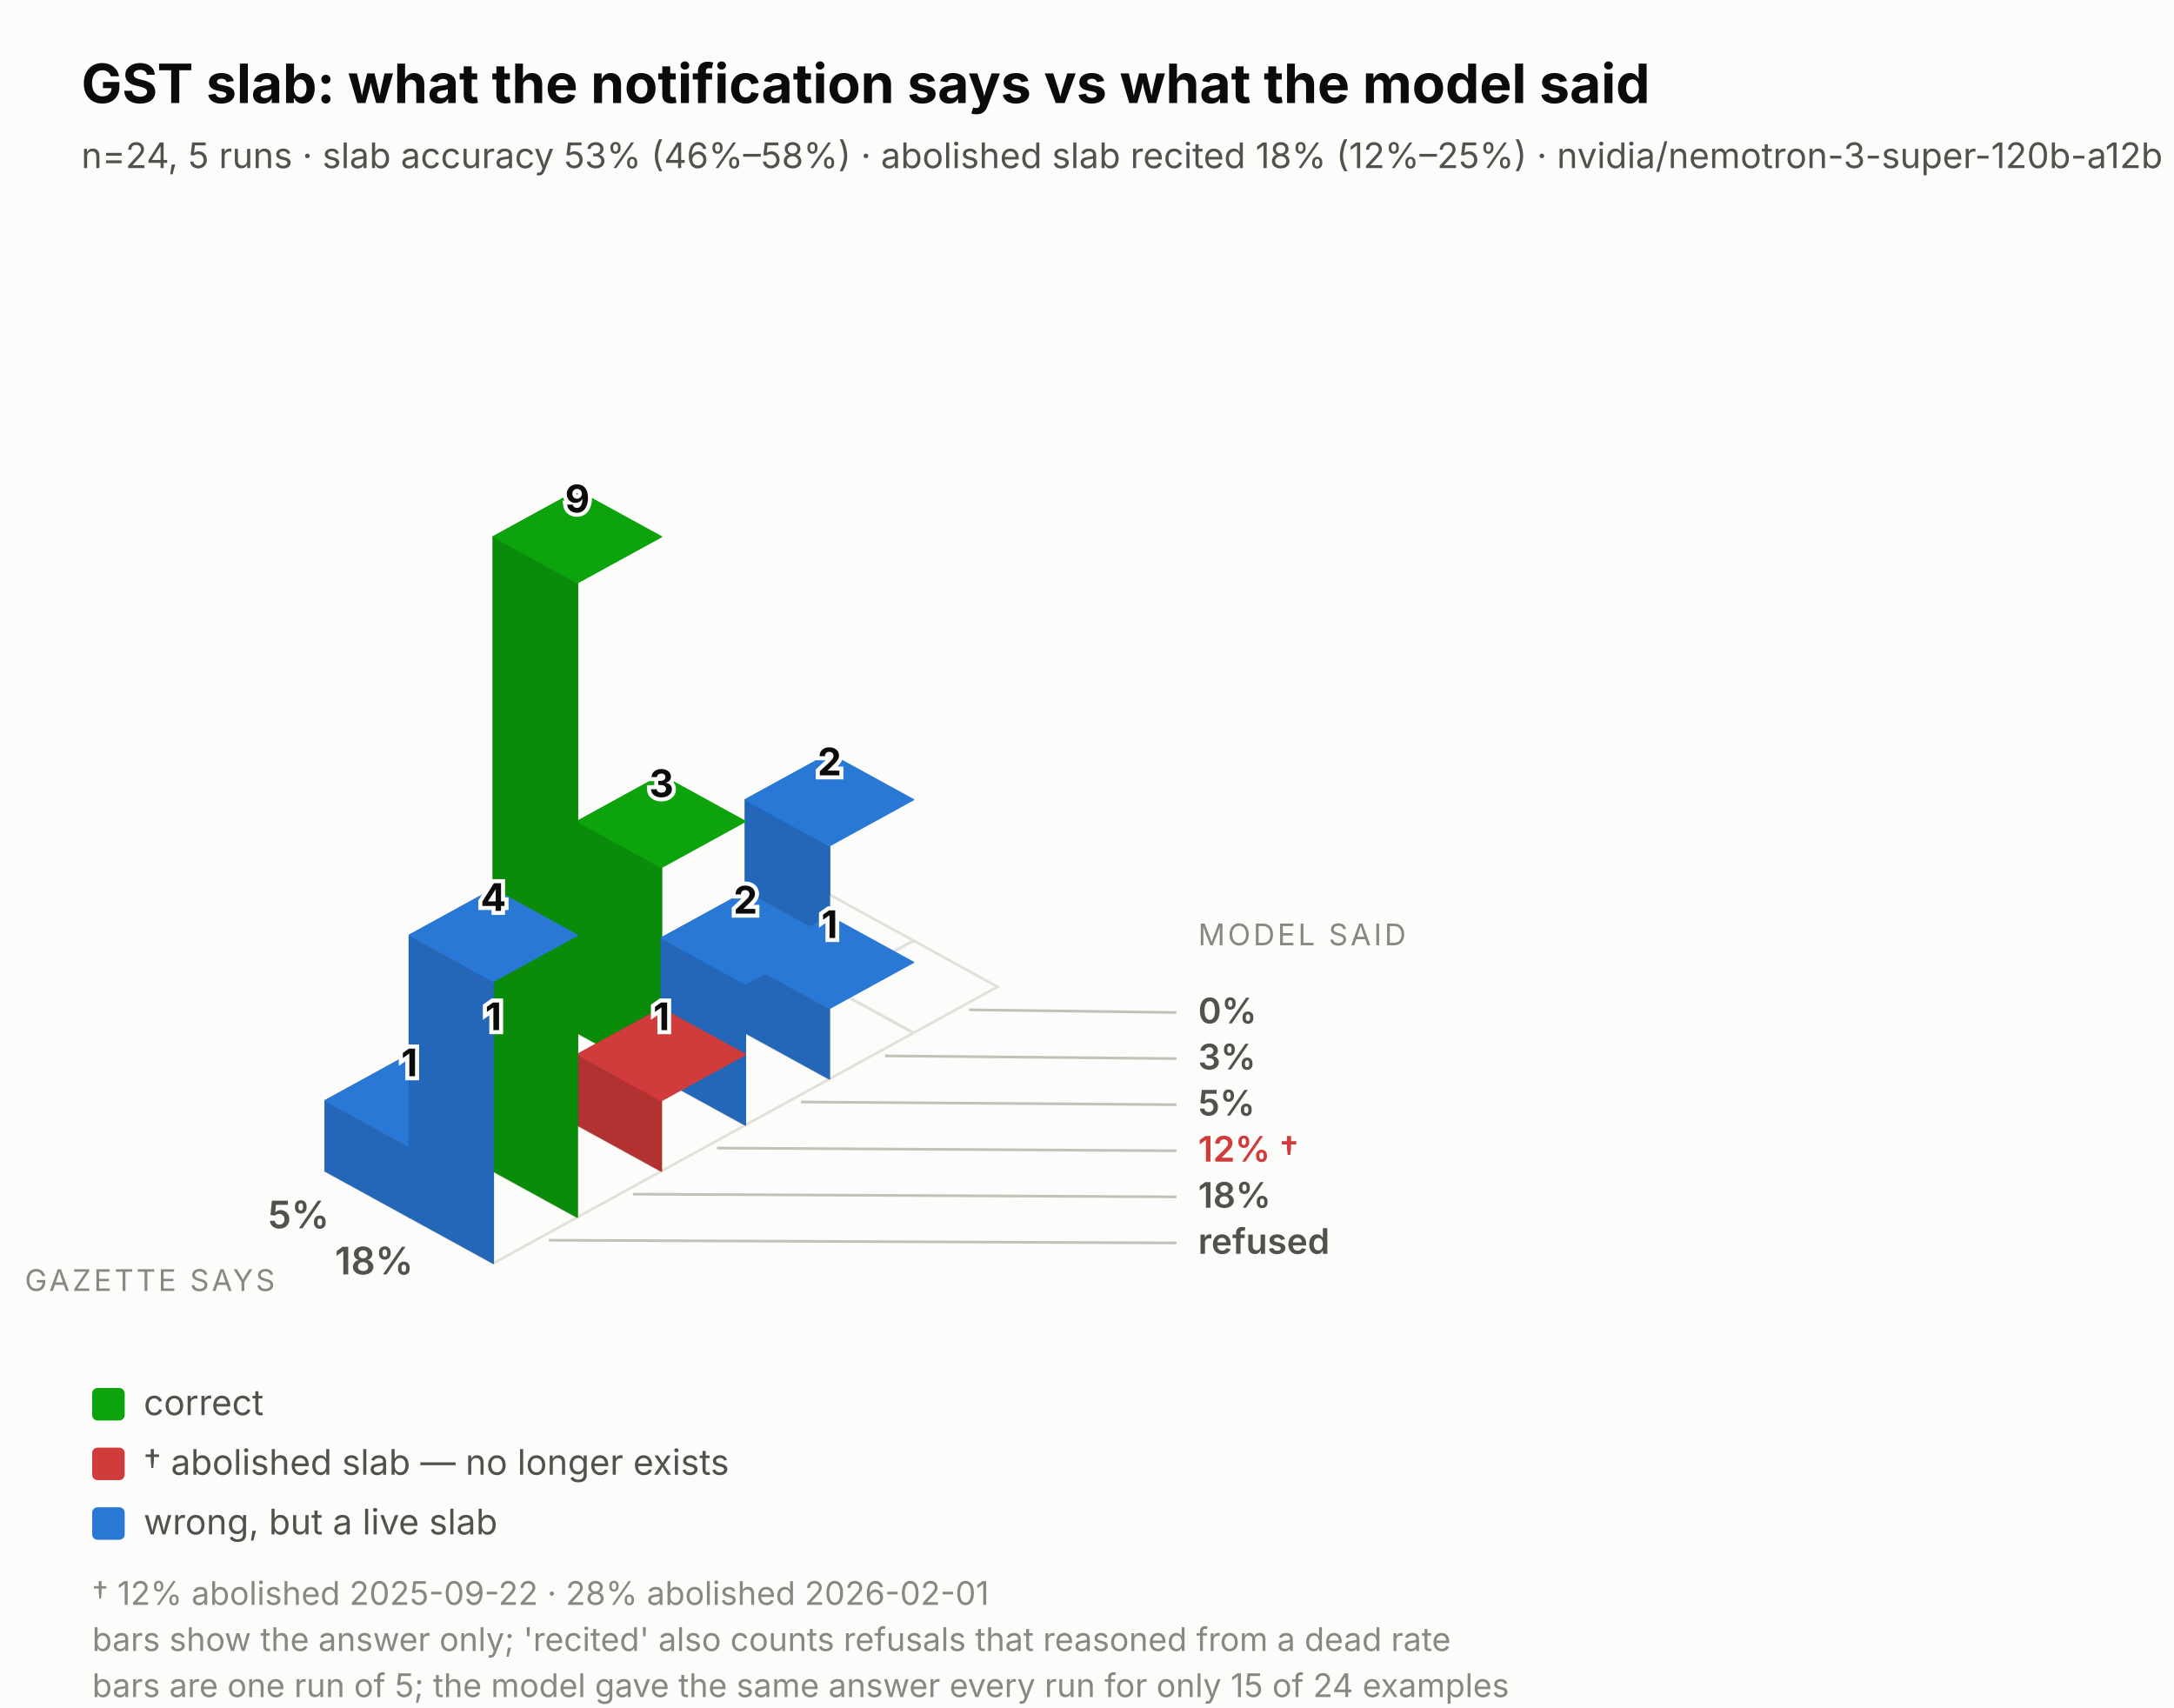
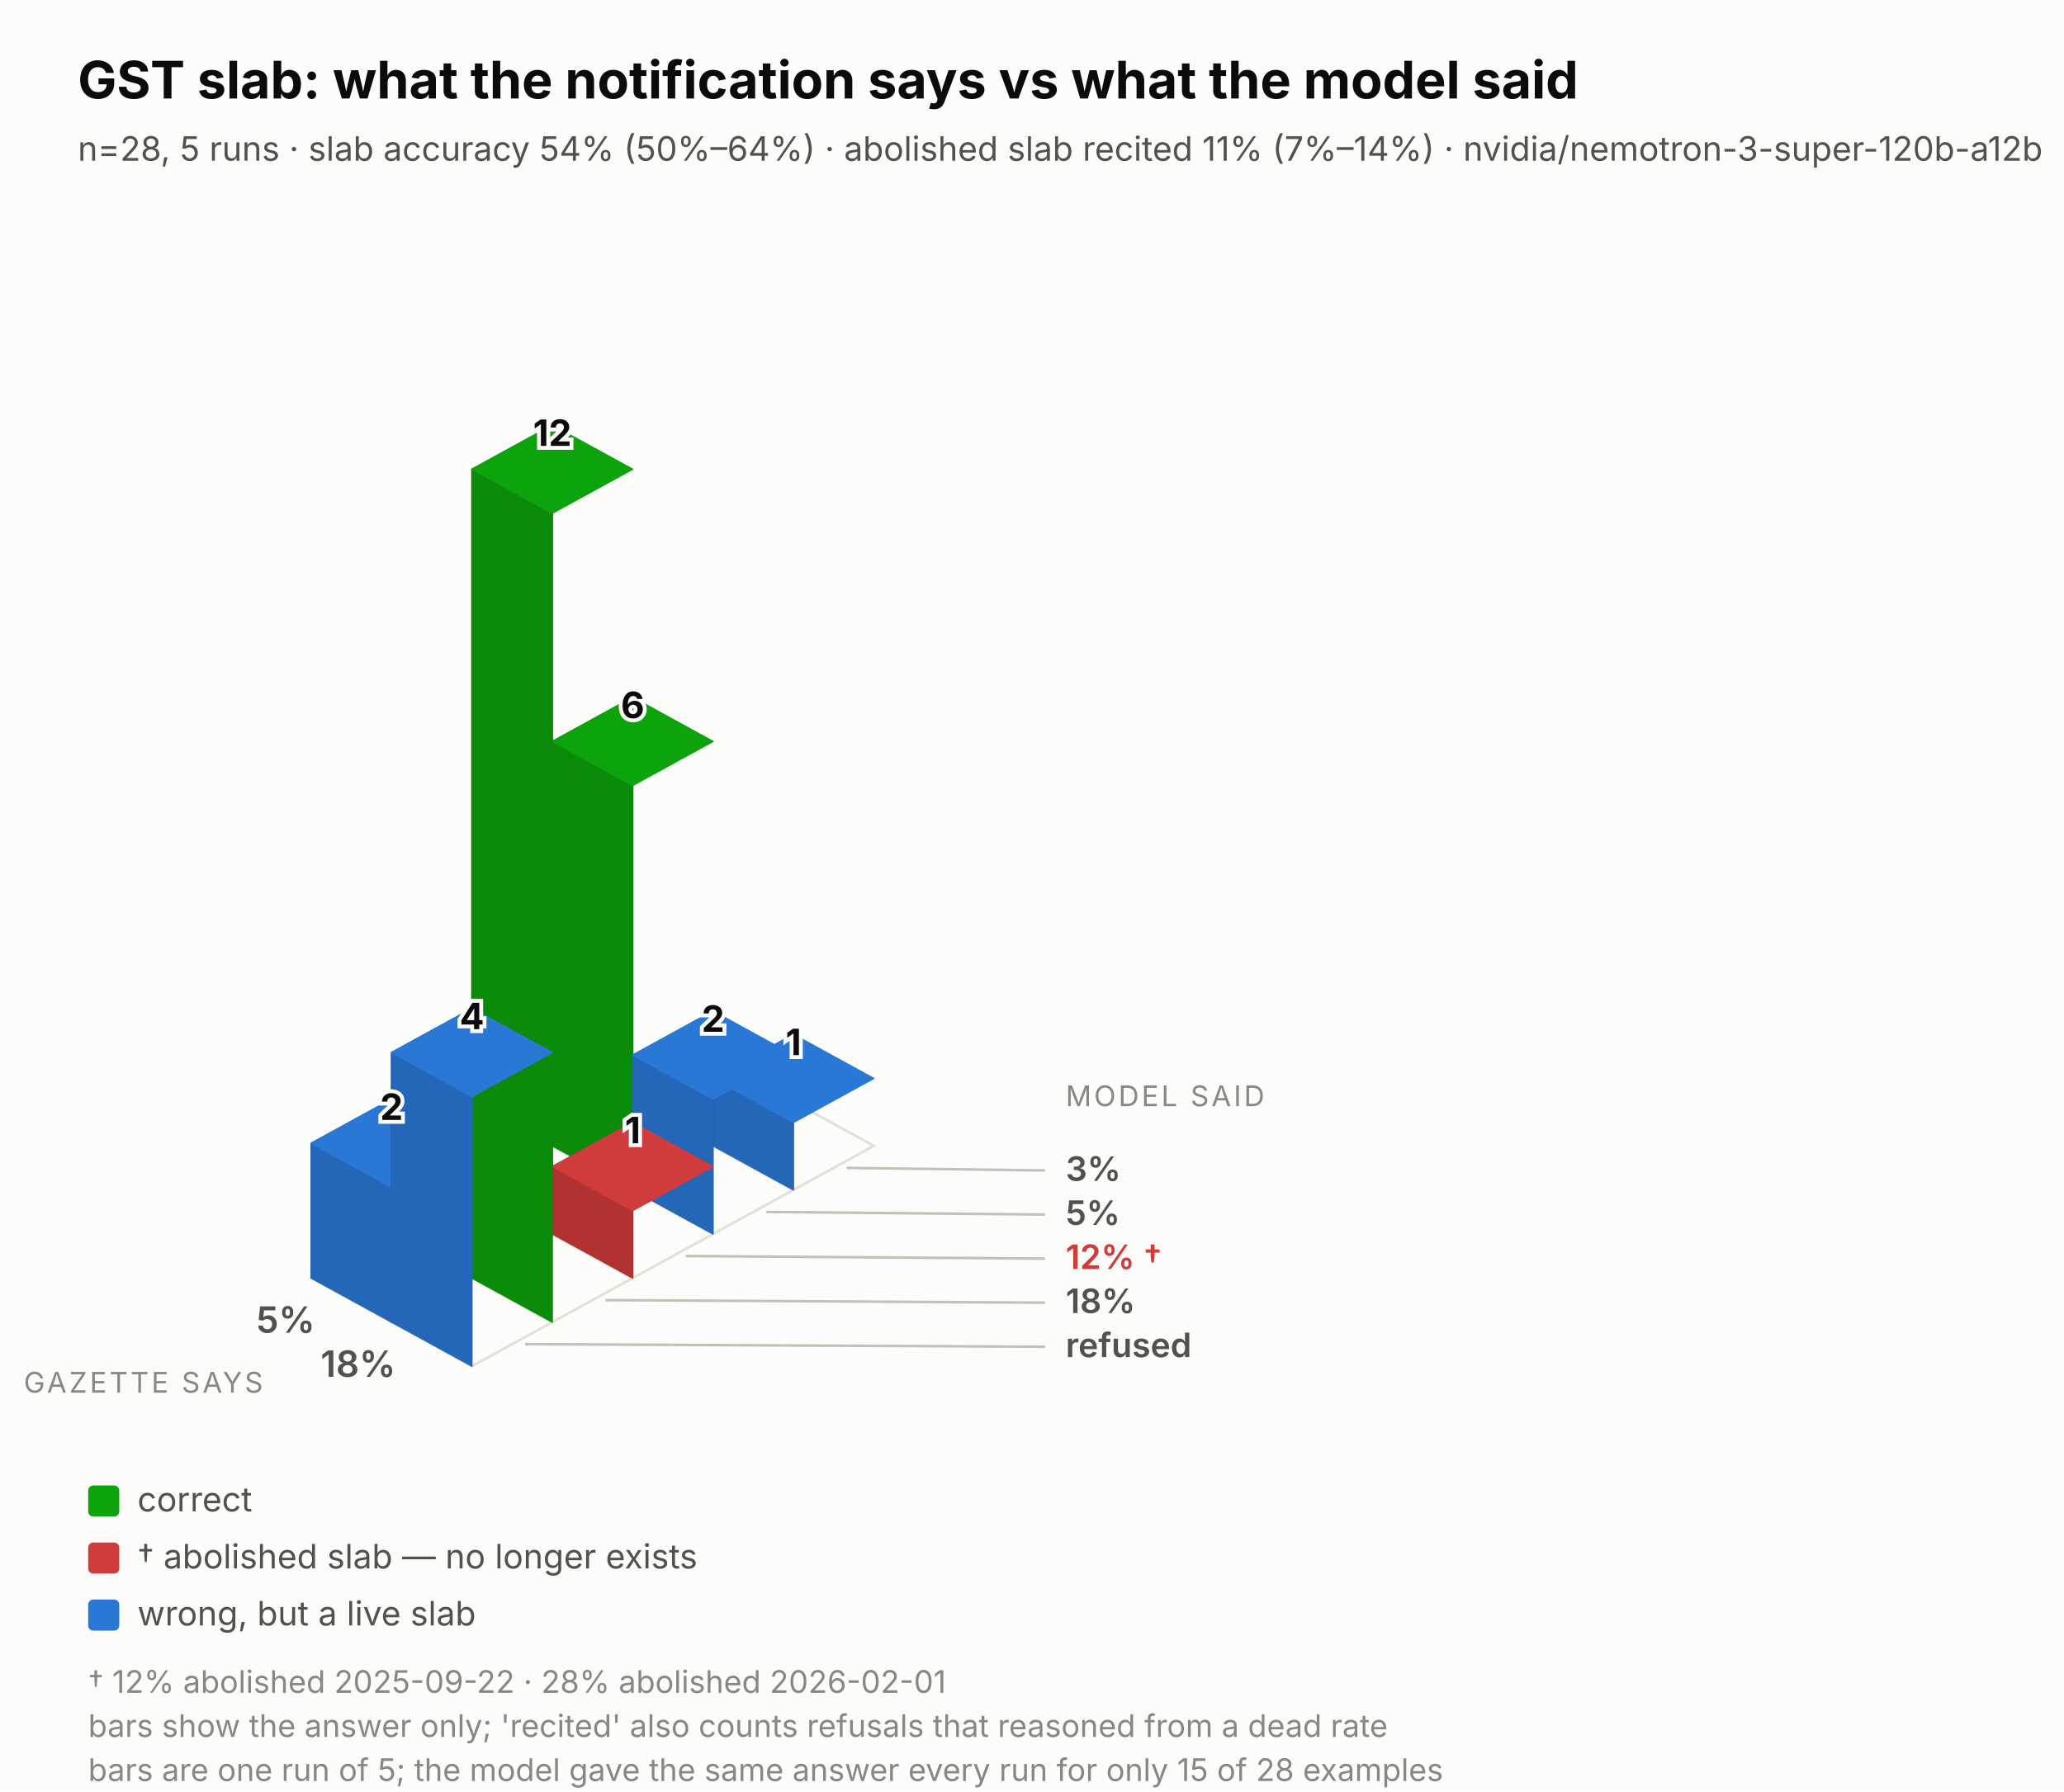
- <svg xmlns="http://www.w3.org/2000/svg" width="802" height="630" viewBox="0 0 802 630" font-family="system-ui,-apple-system,Segoe UI,sans-serif">
-   <rect width="802" height="630" fill="#fcfcfb" />
+ <svg xmlns="http://www.w3.org/2000/svg" width="796" height="691" viewBox="0 0 796 691" font-family="system-ui,-apple-system,Segoe UI,sans-serif">
+   <rect width="796" height="691" fill="#fcfcfb" />
  <text x="30" y="38" font-size="20" font-weight="700" fill="#0b0b0b">GST slab: what the notification says vs what the model said</text>
-   <text x="30" y="62" font-size="13" fill="#52514e">n=24, 5 runs · slab accuracy 53% (46%–58%) · abolished slab recited 18% (12%–25%) · nvidia/nemotron-3-super-120b-a12b</text>
-   <polygon points="306.0,330.0 337.0,347.0 306.0,364.0 275.0,347.0" fill="none" stroke="#e1e0d9" stroke-width="1" />
-   <polygon points="275.0,347.0 306.0,364.0 275.0,381.0 244.0,364.0" fill="none" stroke="#e1e0d9" stroke-width="1" />
-   <polygon points="244.0,364.0 275.0,381.0 244.0,398.0 213.0,381.0" fill="none" stroke="#e1e0d9" stroke-width="1" />
-   <polygon points="213.0,381.0 244.0,398.0 213.0,415.0 182.0,398.0" fill="none" stroke="#e1e0d9" stroke-width="1" />
-   <polygon points="182.0,398.0 213.0,415.0 182.0,432.0 151.0,415.0" fill="none" stroke="#e1e0d9" stroke-width="1" />
-   <polygon points="151.0,415.0 182.0,432.0 151.0,449.0 120.0,432.0" fill="none" stroke="#e1e0d9" stroke-width="1" />
-   <polygon points="337.0,347.0 368.0,364.0 337.0,381.0 306.0,364.0" fill="none" stroke="#e1e0d9" stroke-width="1" />
-   <polygon points="306.0,364.0 337.0,381.0 306.0,398.0 275.0,381.0" fill="none" stroke="#e1e0d9" stroke-width="1" />
-   <polygon points="275.0,381.0 306.0,398.0 275.0,415.0 244.0,398.0" fill="none" stroke="#e1e0d9" stroke-width="1" />
-   <polygon points="244.0,398.0 275.0,415.0 244.0,432.0 213.0,415.0" fill="none" stroke="#e1e0d9" stroke-width="1" />
-   <polygon points="213.0,415.0 244.0,432.0 213.0,449.0 182.0,432.0" fill="none" stroke="#e1e0d9" stroke-width="1" />
-   <polygon points="182.0,432.0 213.0,449.0 182.0,466.0 151.0,449.0" fill="none" stroke="#e1e0d9" stroke-width="1" />
-   <polygon points="306.0,278.0 275.0,295.0 275.0,347.0 306.0,330.0" fill="#1e569a" stroke="#1e569a" stroke-width="0.5" stroke-linejoin="round" />
-   <polygon points="275.0,295.0 306.0,312.0 306.0,364.0 275.0,347.0" fill="#2467b8" stroke="#2467b8" stroke-width="0.5" stroke-linejoin="round" />
-   <polygon points="306.0,278.0 337.0,295.0 306.0,312.0 275.0,295.0" fill="#2a78d6" stroke="#2a78d6" stroke-width="0.5" stroke-linejoin="round" />
-   <polygon points="244.0,286.0 213.0,303.0 213.0,381.0 244.0,364.0" fill="#087508" stroke="#087508" stroke-width="0.5" stroke-linejoin="round" />
-   <polygon points="213.0,303.0 244.0,320.0 244.0,398.0 213.0,381.0" fill="#0a8c0a" stroke="#0a8c0a" stroke-width="0.5" stroke-linejoin="round" />
-   <polygon points="244.0,286.0 275.0,303.0 244.0,320.0 213.0,303.0" fill="#0ca30c" stroke="#0ca30c" stroke-width="0.5" stroke-linejoin="round" />
-   <polygon points="306.0,338.0 275.0,355.0 275.0,381.0 306.0,364.0" fill="#1e569a" stroke="#1e569a" stroke-width="0.5" stroke-linejoin="round" />
-   <polygon points="275.0,355.0 306.0,372.0 306.0,398.0 275.0,381.0" fill="#2467b8" stroke="#2467b8" stroke-width="0.5" stroke-linejoin="round" />
-   <polygon points="306.0,338.0 337.0,355.0 306.0,372.0 275.0,355.0" fill="#2a78d6" stroke="#2a78d6" stroke-width="0.5" stroke-linejoin="round" />
-   <polygon points="275.0,329.0 244.0,346.0 244.0,398.0 275.0,381.0" fill="#1e569a" stroke="#1e569a" stroke-width="0.5" stroke-linejoin="round" />
-   <polygon points="244.0,346.0 275.0,363.0 275.0,415.0 244.0,398.0" fill="#2467b8" stroke="#2467b8" stroke-width="0.5" stroke-linejoin="round" />
-   <polygon points="275.0,329.0 306.0,346.0 275.0,363.0 244.0,346.0" fill="#2a78d6" stroke="#2a78d6" stroke-width="0.5" stroke-linejoin="round" />
-   <polygon points="182.0,372.0 151.0,389.0 151.0,415.0 182.0,398.0" fill="#1e569a" stroke="#1e569a" stroke-width="0.5" stroke-linejoin="round" />
-   <polygon points="151.0,389.0 182.0,406.0 182.0,432.0 151.0,415.0" fill="#2467b8" stroke="#2467b8" stroke-width="0.5" stroke-linejoin="round" />
-   <polygon points="182.0,372.0 213.0,389.0 182.0,406.0 151.0,389.0" fill="#2a78d6" stroke="#2a78d6" stroke-width="0.5" stroke-linejoin="round" />
-   <polygon points="244.0,372.0 213.0,389.0 213.0,415.0 244.0,398.0" fill="#952a2a" stroke="#952a2a" stroke-width="0.5" stroke-linejoin="round" />
-   <polygon points="213.0,389.0 244.0,406.0 244.0,432.0 213.0,415.0" fill="#b23232" stroke="#b23232" stroke-width="0.5" stroke-linejoin="round" />
-   <polygon points="244.0,372.0 275.0,389.0 244.0,406.0 213.0,389.0" fill="#d03b3b" stroke="#d03b3b" stroke-width="0.5" stroke-linejoin="round" />
-   <polygon points="151.0,389.0 120.0,406.0 120.0,432.0 151.0,415.0" fill="#1e569a" stroke="#1e569a" stroke-width="0.5" stroke-linejoin="round" />
-   <polygon points="120.0,406.0 151.0,423.0 151.0,449.0 120.0,432.0" fill="#2467b8" stroke="#2467b8" stroke-width="0.5" stroke-linejoin="round" />
-   <polygon points="151.0,389.0 182.0,406.0 151.0,423.0 120.0,406.0" fill="#2a78d6" stroke="#2a78d6" stroke-width="0.5" stroke-linejoin="round" />
-   <polygon points="213.0,181.0 182.0,198.0 182.0,432.0 213.0,415.0" fill="#087508" stroke="#087508" stroke-width="0.5" stroke-linejoin="round" />
-   <polygon points="182.0,198.0 213.0,215.0 213.0,449.0 182.0,432.0" fill="#0a8c0a" stroke="#0a8c0a" stroke-width="0.5" stroke-linejoin="round" />
-   <polygon points="213.0,181.0 244.0,198.0 213.0,215.0 182.0,198.0" fill="#0ca30c" stroke="#0ca30c" stroke-width="0.5" stroke-linejoin="round" />
-   <polygon points="182.0,328.0 151.0,345.0 151.0,449.0 182.0,432.0" fill="#1e569a" stroke="#1e569a" stroke-width="0.5" stroke-linejoin="round" />
-   <polygon points="151.0,345.0 182.0,362.0 182.0,466.0 151.0,449.0" fill="#2467b8" stroke="#2467b8" stroke-width="0.5" stroke-linejoin="round" />
-   <polygon points="182.0,328.0 213.0,345.0 182.0,362.0 151.0,345.0" fill="#2a78d6" stroke="#2a78d6" stroke-width="0.5" stroke-linejoin="round" />
-   <text x="121.5" y="453.1" text-anchor="end" font-size="14" font-weight="600" fill="#52514e">5%</text>
-   <text x="152.5" y="470.1" text-anchor="end" font-size="14" font-weight="600" fill="#52514e">18%</text>
-   <path d="M357.5,372.5 L434.0,373.5" stroke="#c3c2b7" stroke-width="1" fill="none" />
-   <text x="442.0" y="377.5" text-anchor="start" font-size="13" font-weight="600" fill="#52514e">0%</text>
-   <path d="M326.5,389.5 L434.0,390.5" stroke="#c3c2b7" stroke-width="1" fill="none" />
-   <text x="442.0" y="394.5" text-anchor="start" font-size="13" font-weight="600" fill="#52514e">3%</text>
-   <path d="M295.5,406.5 L434.0,407.5" stroke="#c3c2b7" stroke-width="1" fill="none" />
-   <text x="442.0" y="411.5" text-anchor="start" font-size="13" font-weight="600" fill="#52514e">5%</text>
-   <path d="M264.5,423.5 L434.0,424.5" stroke="#c3c2b7" stroke-width="1" fill="none" />
-   <text x="442.0" y="428.5" text-anchor="start" font-size="13" font-weight="600" fill="#d03b3b">12% †</text>
-   <path d="M233.5,440.5 L434.0,441.5" stroke="#c3c2b7" stroke-width="1" fill="none" />
-   <text x="442.0" y="445.5" text-anchor="start" font-size="13" font-weight="600" fill="#52514e">18%</text>
-   <path d="M202.5,457.5 L434.0,458.5" stroke="#c3c2b7" stroke-width="1" fill="none" />
-   <text x="442.0" y="462.5" text-anchor="start" font-size="13" font-weight="600" fill="#52514e">refused</text>
-   <text x="101.4" y="476.2" text-anchor="end" font-size="11" letter-spacing="0.09em" fill="#898781">GAZETTE SAYS</text>
-   <text x="442.0" y="348.7" text-anchor="start" font-size="11" letter-spacing="0.09em" fill="#898781">MODEL SAID</text>
-   <text x="306.0" y="286.0" text-anchor="middle" font-size="14" font-weight="700" fill="#0b0b0b" stroke="#fcfcfb" stroke-width="3" paint-order="stroke">2</text>
-   <text x="244.0" y="294.0" text-anchor="middle" font-size="14" font-weight="700" fill="#0b0b0b" stroke="#fcfcfb" stroke-width="3" paint-order="stroke">3</text>
-   <text x="306.0" y="346.0" text-anchor="middle" font-size="14" font-weight="700" fill="#0b0b0b" stroke="#fcfcfb" stroke-width="3" paint-order="stroke">1</text>
-   <text x="275.0" y="337.0" text-anchor="middle" font-size="14" font-weight="700" fill="#0b0b0b" stroke="#fcfcfb" stroke-width="3" paint-order="stroke">2</text>
-   <text x="182.0" y="380.0" text-anchor="middle" font-size="14" font-weight="700" fill="#0b0b0b" stroke="#fcfcfb" stroke-width="3" paint-order="stroke">1</text>
-   <text x="244.0" y="380.0" text-anchor="middle" font-size="14" font-weight="700" fill="#0b0b0b" stroke="#fcfcfb" stroke-width="3" paint-order="stroke">1</text>
-   <text x="151.0" y="397.0" text-anchor="middle" font-size="14" font-weight="700" fill="#0b0b0b" stroke="#fcfcfb" stroke-width="3" paint-order="stroke">1</text>
-   <text x="213.0" y="189.0" text-anchor="middle" font-size="14" font-weight="700" fill="#0b0b0b" stroke="#fcfcfb" stroke-width="3" paint-order="stroke">9</text>
-   <text x="182.0" y="336.0" text-anchor="middle" font-size="14" font-weight="700" fill="#0b0b0b" stroke="#fcfcfb" stroke-width="3" paint-order="stroke">4</text>
-   <rect x="34" y="512" width="12" height="12" rx="2" fill="#0ca30c" />
-   <text x="53" y="522" font-size="13" fill="#52514e">correct</text>
-   <rect x="34" y="534" width="12" height="12" rx="2" fill="#d03b3b" />
-   <text x="53" y="544" font-size="13" fill="#52514e">† abolished slab — no longer exists</text>
-   <rect x="34" y="556" width="12" height="12" rx="2" fill="#2a78d6" />
-   <text x="53" y="566" font-size="13" fill="#52514e">wrong, but a live slab</text>
-   <text x="34" y="592" font-size="12" fill="#898781">† 12% abolished 2025-09-22 · 28% abolished 2026-02-01</text>
-   <text x="34" y="609" font-size="12" fill="#898781">bars show the answer only; 'recited' also counts refusals that reasoned from a dead rate</text>
-   <text x="34" y="626" font-size="12" fill="#898781">bars are one run of 5; the model gave the same answer every run for only 15 of 24 examples</text>
+   <text x="30" y="62" font-size="13" fill="#52514e">n=28, 5 runs · slab accuracy 54% (50%–64%) · abolished slab recited 11% (7%–14%) · nvidia/nemotron-3-super-120b-a12b</text>
+   <polygon points="275.0,408.0 306.0,425.0 275.0,442.0 244.0,425.0" fill="none" stroke="#e1e0d9" stroke-width="1" />
+   <polygon points="244.0,425.0 275.0,442.0 244.0,459.0 213.0,442.0" fill="none" stroke="#e1e0d9" stroke-width="1" />
+   <polygon points="213.0,442.0 244.0,459.0 213.0,476.0 182.0,459.0" fill="none" stroke="#e1e0d9" stroke-width="1" />
+   <polygon points="182.0,459.0 213.0,476.0 182.0,493.0 151.0,476.0" fill="none" stroke="#e1e0d9" stroke-width="1" />
+   <polygon points="151.0,476.0 182.0,493.0 151.0,510.0 120.0,493.0" fill="none" stroke="#e1e0d9" stroke-width="1" />
+   <polygon points="306.0,425.0 337.0,442.0 306.0,459.0 275.0,442.0" fill="none" stroke="#e1e0d9" stroke-width="1" />
+   <polygon points="275.0,442.0 306.0,459.0 275.0,476.0 244.0,459.0" fill="none" stroke="#e1e0d9" stroke-width="1" />
+   <polygon points="244.0,459.0 275.0,476.0 244.0,493.0 213.0,476.0" fill="none" stroke="#e1e0d9" stroke-width="1" />
+   <polygon points="213.0,476.0 244.0,493.0 213.0,510.0 182.0,493.0" fill="none" stroke="#e1e0d9" stroke-width="1" />
+   <polygon points="182.0,493.0 213.0,510.0 182.0,527.0 151.0,510.0" fill="none" stroke="#e1e0d9" stroke-width="1" />
+   <polygon points="244.0,269.0 213.0,286.0 213.0,442.0 244.0,425.0" fill="#087508" stroke="#087508" stroke-width="0.5" stroke-linejoin="round" />
+   <polygon points="213.0,286.0 244.0,303.0 244.0,459.0 213.0,442.0" fill="#0a8c0a" stroke="#0a8c0a" stroke-width="0.5" stroke-linejoin="round" />
+   <polygon points="244.0,269.0 275.0,286.0 244.0,303.0 213.0,286.0" fill="#0ca30c" stroke="#0ca30c" stroke-width="0.5" stroke-linejoin="round" />
+   <polygon points="306.0,399.0 275.0,416.0 275.0,442.0 306.0,425.0" fill="#1e569a" stroke="#1e569a" stroke-width="0.5" stroke-linejoin="round" />
+   <polygon points="275.0,416.0 306.0,433.0 306.0,459.0 275.0,442.0" fill="#2467b8" stroke="#2467b8" stroke-width="0.5" stroke-linejoin="round" />
+   <polygon points="306.0,399.0 337.0,416.0 306.0,433.0 275.0,416.0" fill="#2a78d6" stroke="#2a78d6" stroke-width="0.5" stroke-linejoin="round" />
+   <polygon points="275.0,390.0 244.0,407.0 244.0,459.0 275.0,442.0" fill="#1e569a" stroke="#1e569a" stroke-width="0.5" stroke-linejoin="round" />
+   <polygon points="244.0,407.0 275.0,424.0 275.0,476.0 244.0,459.0" fill="#2467b8" stroke="#2467b8" stroke-width="0.5" stroke-linejoin="round" />
+   <polygon points="275.0,390.0 306.0,407.0 275.0,424.0 244.0,407.0" fill="#2a78d6" stroke="#2a78d6" stroke-width="0.5" stroke-linejoin="round" />
+   <polygon points="244.0,433.0 213.0,450.0 213.0,476.0 244.0,459.0" fill="#952a2a" stroke="#952a2a" stroke-width="0.5" stroke-linejoin="round" />
+   <polygon points="213.0,450.0 244.0,467.0 244.0,493.0 213.0,476.0" fill="#b23232" stroke="#b23232" stroke-width="0.5" stroke-linejoin="round" />
+   <polygon points="244.0,433.0 275.0,450.0 244.0,467.0 213.0,450.0" fill="#d03b3b" stroke="#d03b3b" stroke-width="0.5" stroke-linejoin="round" />
+   <polygon points="151.0,424.0 120.0,441.0 120.0,493.0 151.0,476.0" fill="#1e569a" stroke="#1e569a" stroke-width="0.5" stroke-linejoin="round" />
+   <polygon points="120.0,441.0 151.0,458.0 151.0,510.0 120.0,493.0" fill="#2467b8" stroke="#2467b8" stroke-width="0.5" stroke-linejoin="round" />
+   <polygon points="151.0,424.0 182.0,441.0 151.0,458.0 120.0,441.0" fill="#2a78d6" stroke="#2a78d6" stroke-width="0.5" stroke-linejoin="round" />
+   <polygon points="213.0,164.0 182.0,181.0 182.0,493.0 213.0,476.0" fill="#087508" stroke="#087508" stroke-width="0.5" stroke-linejoin="round" />
+   <polygon points="182.0,181.0 213.0,198.0 213.0,510.0 182.0,493.0" fill="#0a8c0a" stroke="#0a8c0a" stroke-width="0.5" stroke-linejoin="round" />
+   <polygon points="213.0,164.0 244.0,181.0 213.0,198.0 182.0,181.0" fill="#0ca30c" stroke="#0ca30c" stroke-width="0.5" stroke-linejoin="round" />
+   <polygon points="182.0,389.0 151.0,406.0 151.0,510.0 182.0,493.0" fill="#1e569a" stroke="#1e569a" stroke-width="0.5" stroke-linejoin="round" />
+   <polygon points="151.0,406.0 182.0,423.0 182.0,527.0 151.0,510.0" fill="#2467b8" stroke="#2467b8" stroke-width="0.5" stroke-linejoin="round" />
+   <polygon points="182.0,389.0 213.0,406.0 182.0,423.0 151.0,406.0" fill="#2a78d6" stroke="#2a78d6" stroke-width="0.5" stroke-linejoin="round" />
+   <text x="121.5" y="514.1" text-anchor="end" font-size="14" font-weight="600" fill="#52514e">5%</text>
+   <text x="152.6" y="531.1" text-anchor="end" font-size="14" font-weight="600" fill="#52514e">18%</text>
+   <path d="M326.5,450.5 L403.0,451.5" stroke="#c3c2b7" stroke-width="1" fill="none" />
+   <text x="411.0" y="455.5" text-anchor="start" font-size="13" font-weight="600" fill="#52514e">3%</text>
+   <path d="M295.5,467.5 L403.0,468.5" stroke="#c3c2b7" stroke-width="1" fill="none" />
+   <text x="411.0" y="472.5" text-anchor="start" font-size="13" font-weight="600" fill="#52514e">5%</text>
+   <path d="M264.5,484.5 L403.0,485.5" stroke="#c3c2b7" stroke-width="1" fill="none" />
+   <text x="411.0" y="489.5" text-anchor="start" font-size="13" font-weight="600" fill="#d03b3b">12% †</text>
+   <path d="M233.5,501.5 L403.0,502.5" stroke="#c3c2b7" stroke-width="1" fill="none" />
+   <text x="411.0" y="506.5" text-anchor="start" font-size="13" font-weight="600" fill="#52514e">18%</text>
+   <path d="M202.5,518.5 L403.0,519.5" stroke="#c3c2b7" stroke-width="1" fill="none" />
+   <text x="411.0" y="523.5" text-anchor="start" font-size="13" font-weight="600" fill="#52514e">refused</text>
+   <text x="101.4" y="537.2" text-anchor="end" font-size="11" letter-spacing="0.09em" fill="#898781">GAZETTE SAYS</text>
+   <text x="411.0" y="426.7" text-anchor="start" font-size="11" letter-spacing="0.09em" fill="#898781">MODEL SAID</text>
+   <text x="244.0" y="277.0" text-anchor="middle" font-size="14" font-weight="700" fill="#0b0b0b" stroke="#fcfcfb" stroke-width="3" paint-order="stroke">6</text>
+   <text x="306.0" y="407.0" text-anchor="middle" font-size="14" font-weight="700" fill="#0b0b0b" stroke="#fcfcfb" stroke-width="3" paint-order="stroke">1</text>
+   <text x="275.0" y="398.0" text-anchor="middle" font-size="14" font-weight="700" fill="#0b0b0b" stroke="#fcfcfb" stroke-width="3" paint-order="stroke">2</text>
+   <text x="244.0" y="441.0" text-anchor="middle" font-size="14" font-weight="700" fill="#0b0b0b" stroke="#fcfcfb" stroke-width="3" paint-order="stroke">1</text>
+   <text x="151.0" y="432.0" text-anchor="middle" font-size="14" font-weight="700" fill="#0b0b0b" stroke="#fcfcfb" stroke-width="3" paint-order="stroke">2</text>
+   <text x="213.0" y="172.0" text-anchor="middle" font-size="14" font-weight="700" fill="#0b0b0b" stroke="#fcfcfb" stroke-width="3" paint-order="stroke">12</text>
+   <text x="182.0" y="397.0" text-anchor="middle" font-size="14" font-weight="700" fill="#0b0b0b" stroke="#fcfcfb" stroke-width="3" paint-order="stroke">4</text>
+   <rect x="34" y="573" width="12" height="12" rx="2" fill="#0ca30c" />
+   <text x="53" y="583" font-size="13" fill="#52514e">correct</text>
+   <rect x="34" y="595" width="12" height="12" rx="2" fill="#d03b3b" />
+   <text x="53" y="605" font-size="13" fill="#52514e">† abolished slab — no longer exists</text>
+   <rect x="34" y="617" width="12" height="12" rx="2" fill="#2a78d6" />
+   <text x="53" y="627" font-size="13" fill="#52514e">wrong, but a live slab</text>
+   <text x="34" y="653" font-size="12" fill="#898781">† 12% abolished 2025-09-22 · 28% abolished 2026-02-01</text>
+   <text x="34" y="670" font-size="12" fill="#898781">bars show the answer only; 'recited' also counts refusals that reasoned from a dead rate</text>
+   <text x="34" y="687" font-size="12" fill="#898781">bars are one run of 5; the model gave the same answer every run for only 15 of 28 examples</text>
</svg>
